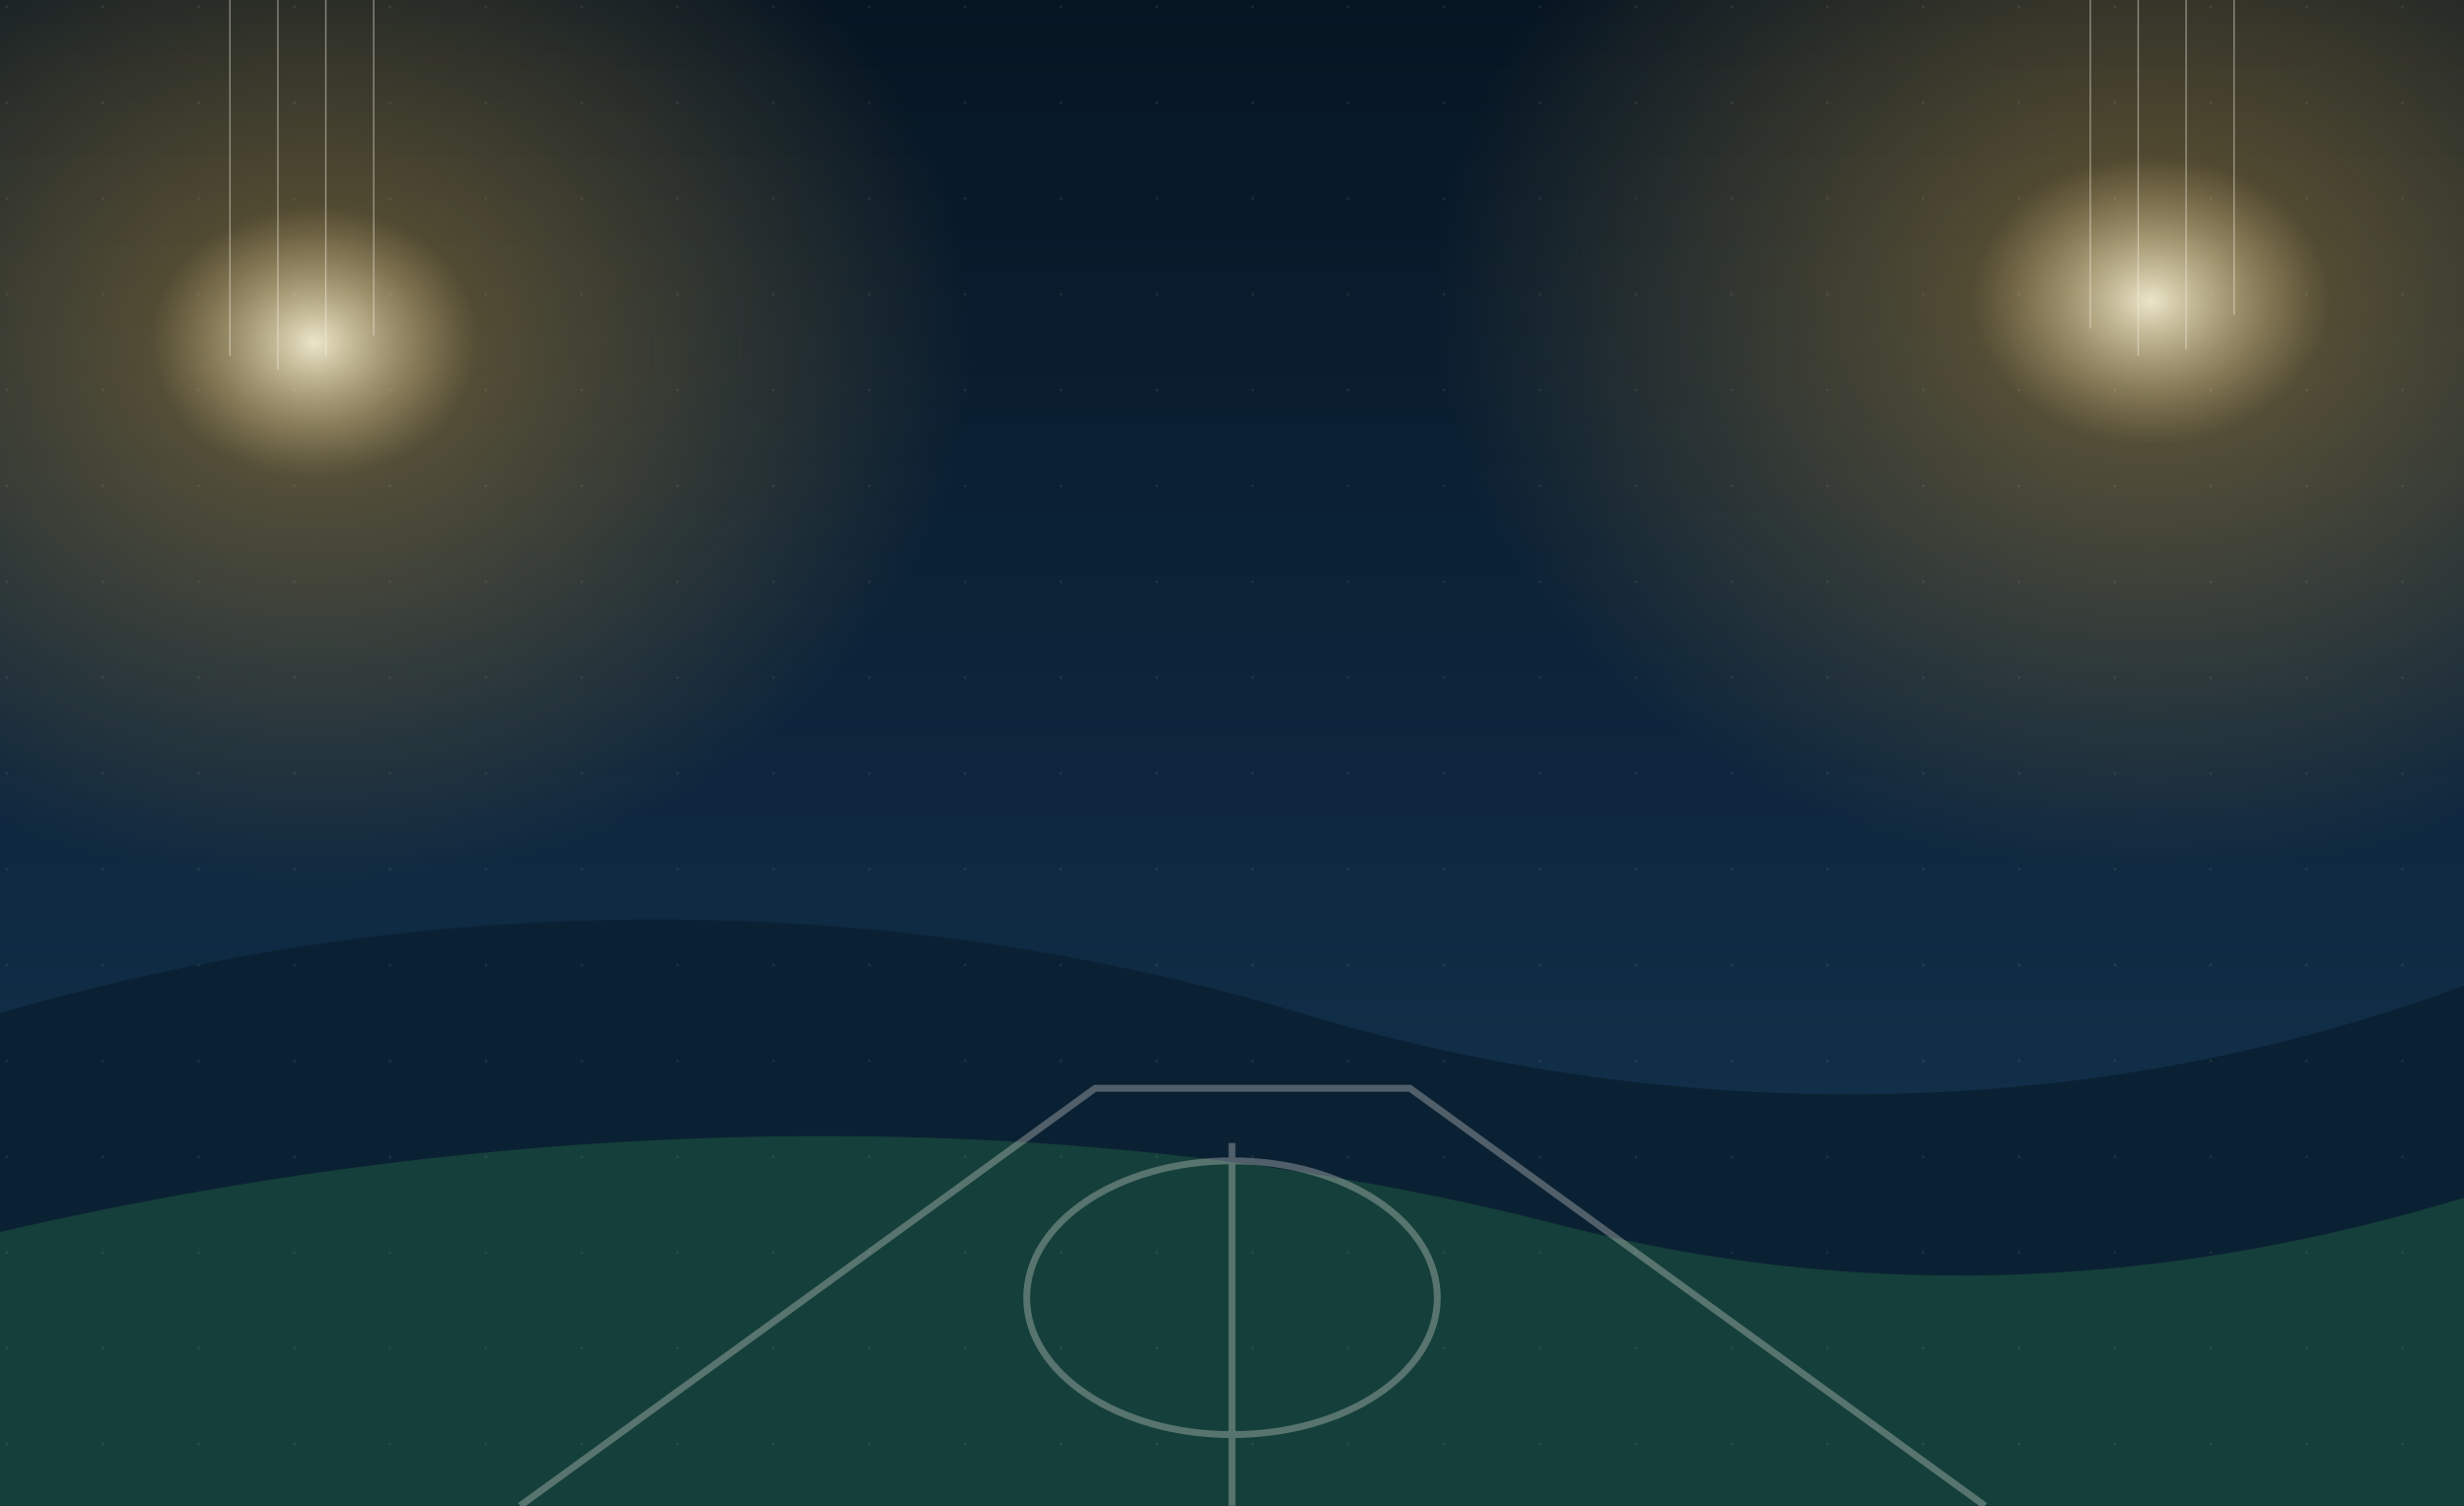
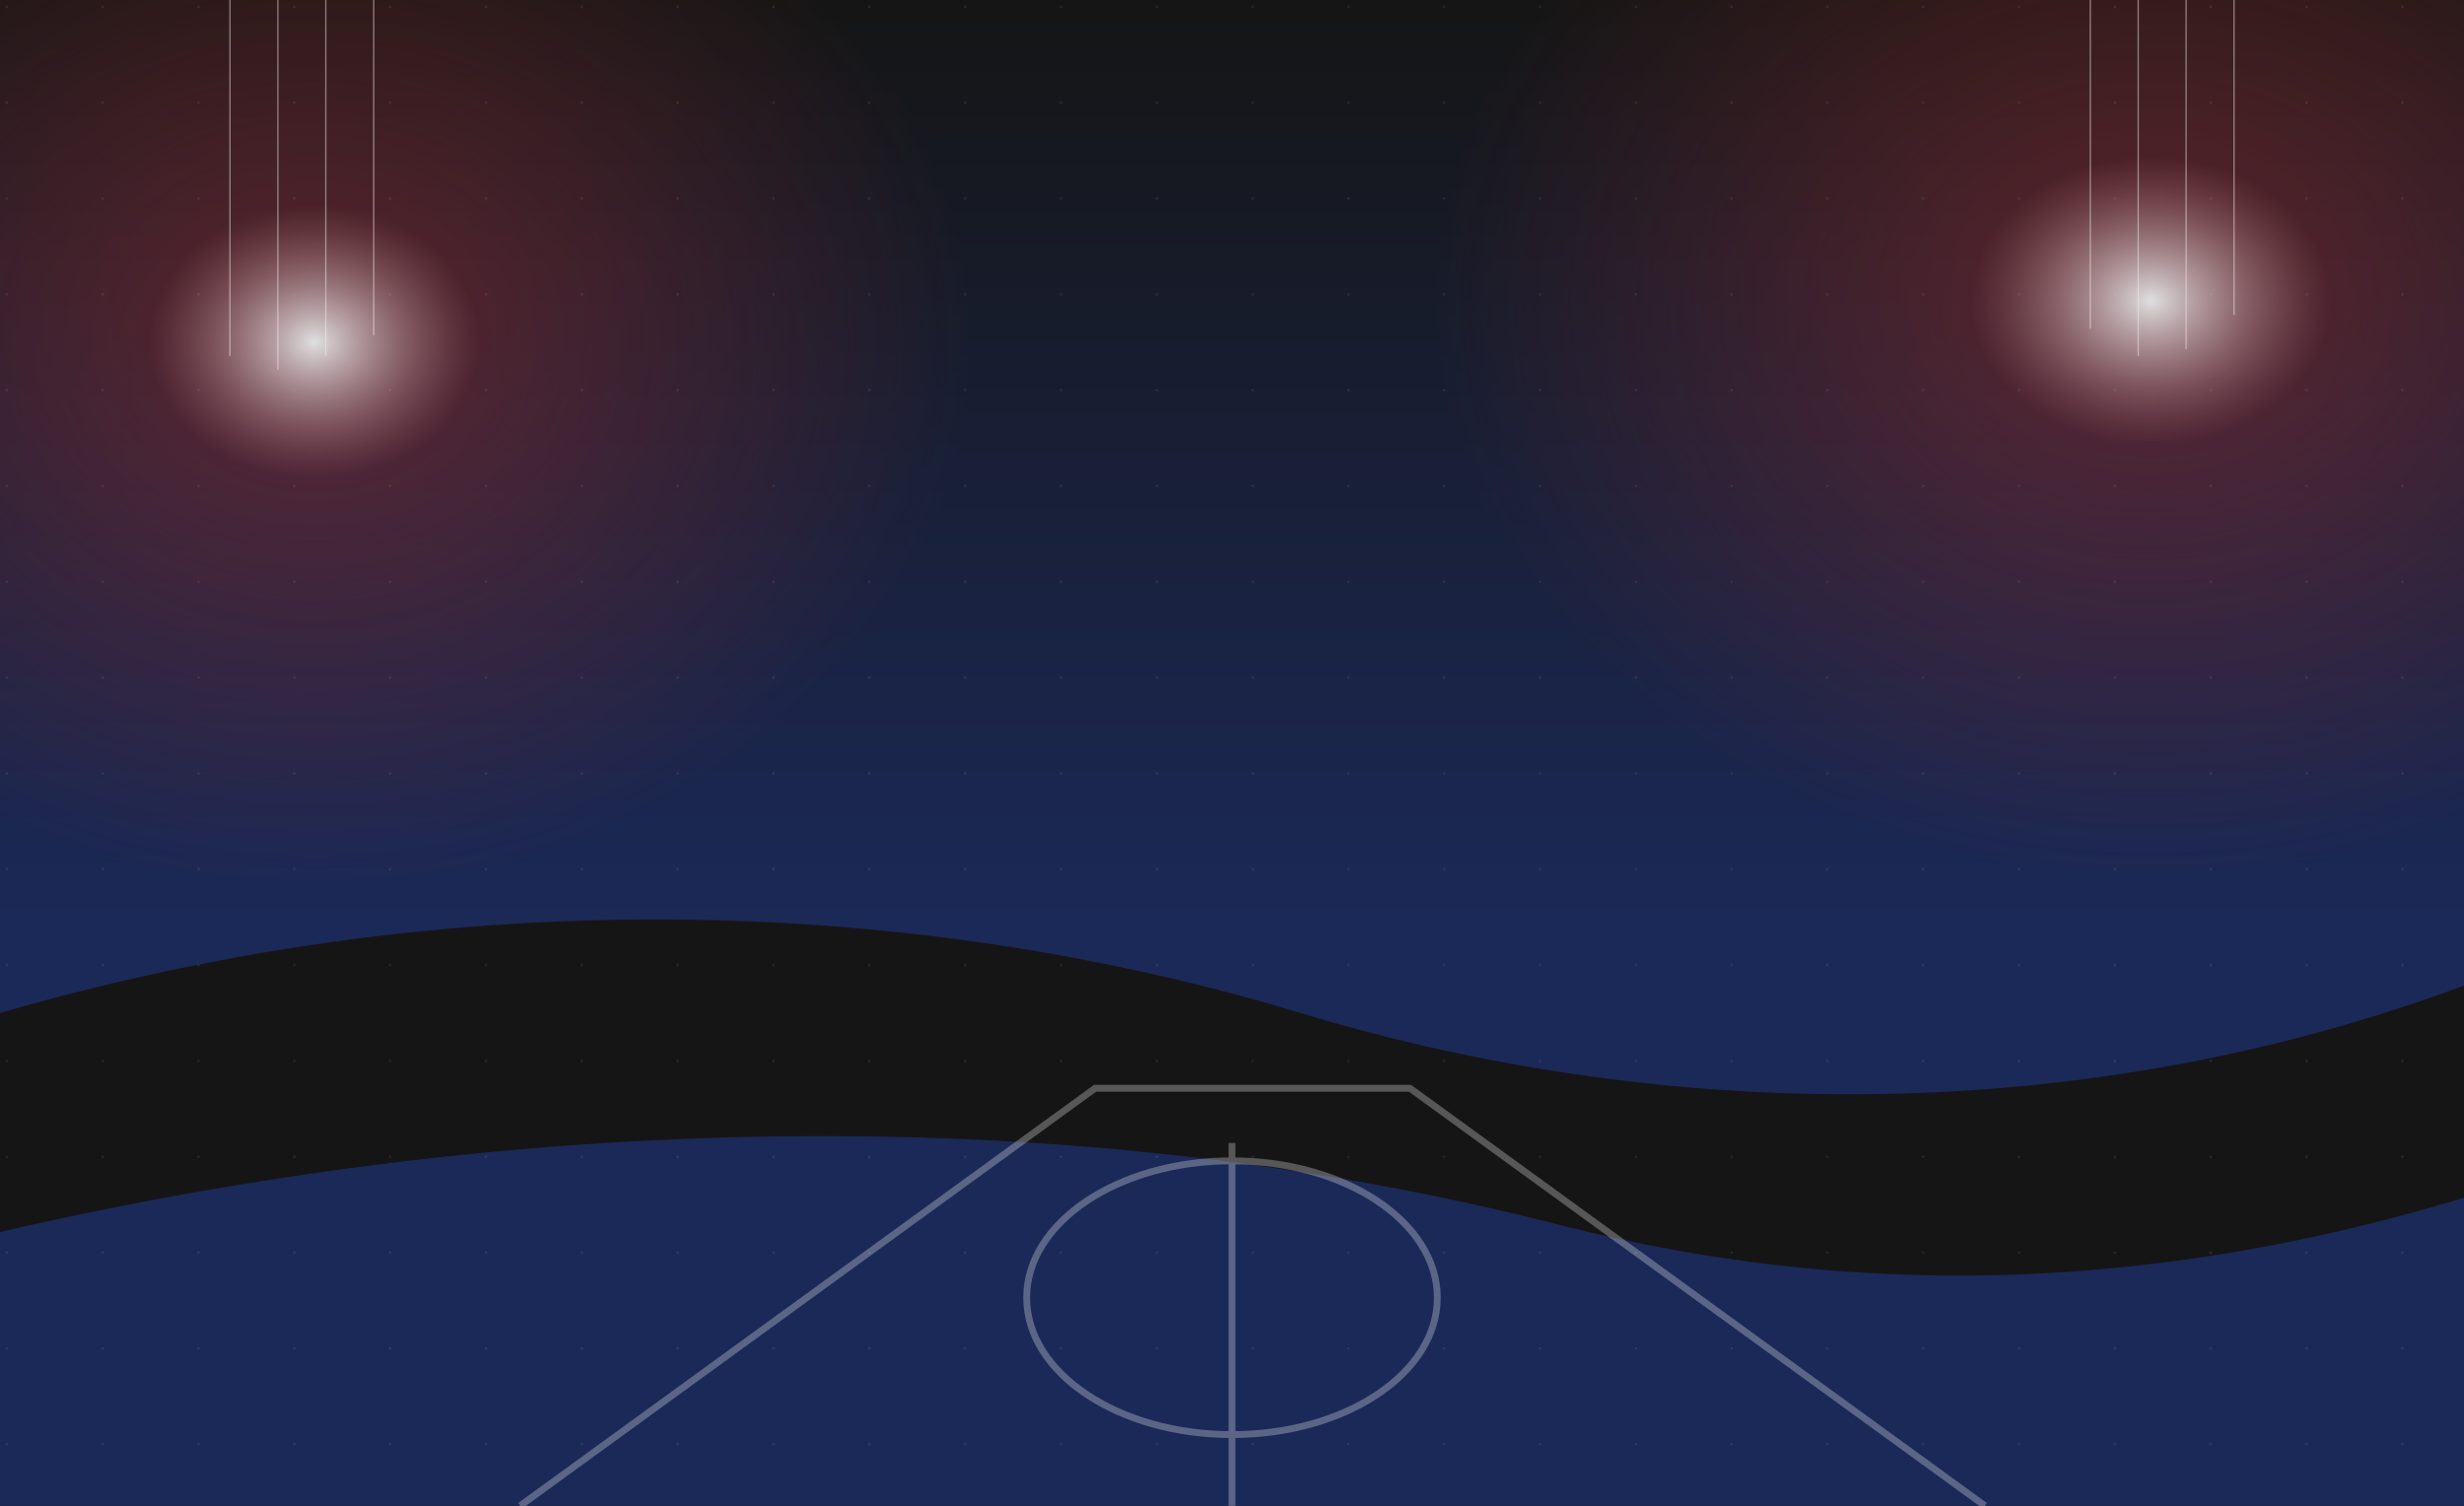
<svg xmlns="http://www.w3.org/2000/svg" viewBox="0 0 1800 1100">
  <defs>
    <linearGradient id="sky" x1="0" x2="0" y2="1">
-       <stop stop-color="#061522" />
-       <stop offset=".62" stop-color="#0F2A43" />
-       <stop offset="1" stop-color="#173B59" />
+       <stop stop-color="#151515" />
+       <stop offset=".62" stop-color="#1B2958" />
+       <stop offset="1" stop-color="#1B2958" />
    </linearGradient>
    <radialGradient id="light">
-       <stop stop-color="#FFF7D6" stop-opacity=".92" />
-       <stop offset=".25" stop-color="#D9A441" stop-opacity=".35" />
-       <stop offset="1" stop-color="#D9A441" stop-opacity="0" />
+       <stop stop-color="#F0F0F0" stop-opacity=".92" />
+       <stop offset=".25" stop-color="#AD3234" stop-opacity=".35" />
+       <stop offset="1" stop-color="#AD3234" stop-opacity="0" />
    </radialGradient>
    <pattern id="grain" width="70" height="70" patternUnits="userSpaceOnUse">
-       <circle cx="5" cy="5" r="1" fill="#fff" opacity=".08" />
+       <circle cx="5" cy="5" r="1" fill="#F0F0F0" opacity=".08" />
    </pattern>
  </defs>
  <rect width="1800" height="1100" fill="url(#sky)" />
  <ellipse cx="230" cy="250" rx="480" ry="400" fill="url(#light)" />
  <ellipse cx="1570" cy="220" rx="520" ry="420" fill="url(#light)" />
-   <path d="M0 740c380-110 720-70 950 0s540 95 850-20v380H0Z" fill="#0A2133" />
-   <path d="M0 900c390-90 790-95 1140-5 235 60 455 42 660-20v225H0Z" fill="#153F3A" />
-   <g fill="none" stroke="#F5F0E6" opacity=".3" stroke-width="5">
+   <path d="M0 740c380-110 720-70 950 0s540 95 850-20v380H0Z" fill="#151515" />
+   <path d="M0 900c390-90 790-95 1140-5 235 60 455 42 660-20v225H0Z" fill="#1B2958" />
+   <g fill="none" stroke="#F0F0F0" opacity=".3" stroke-width="5">
    <path d="M380 1100 800 795h230l420 305" />
    <path d="M900 835v265" />
    <ellipse cx="900" cy="948" rx="150" ry="100" />
  </g>
-   <g stroke="#F5F0E6" opacity=".45">
+   <g stroke="#F0F0F0" opacity=".45">
    <path d="M168 0v260M203 0v270M238 0v260M273 0v245" />
    <path d="M1527 0v240M1562 0v260M1597 0v255M1632 0v230" />
  </g>
  <rect width="1800" height="1100" fill="url(#grain)" />
</svg>
